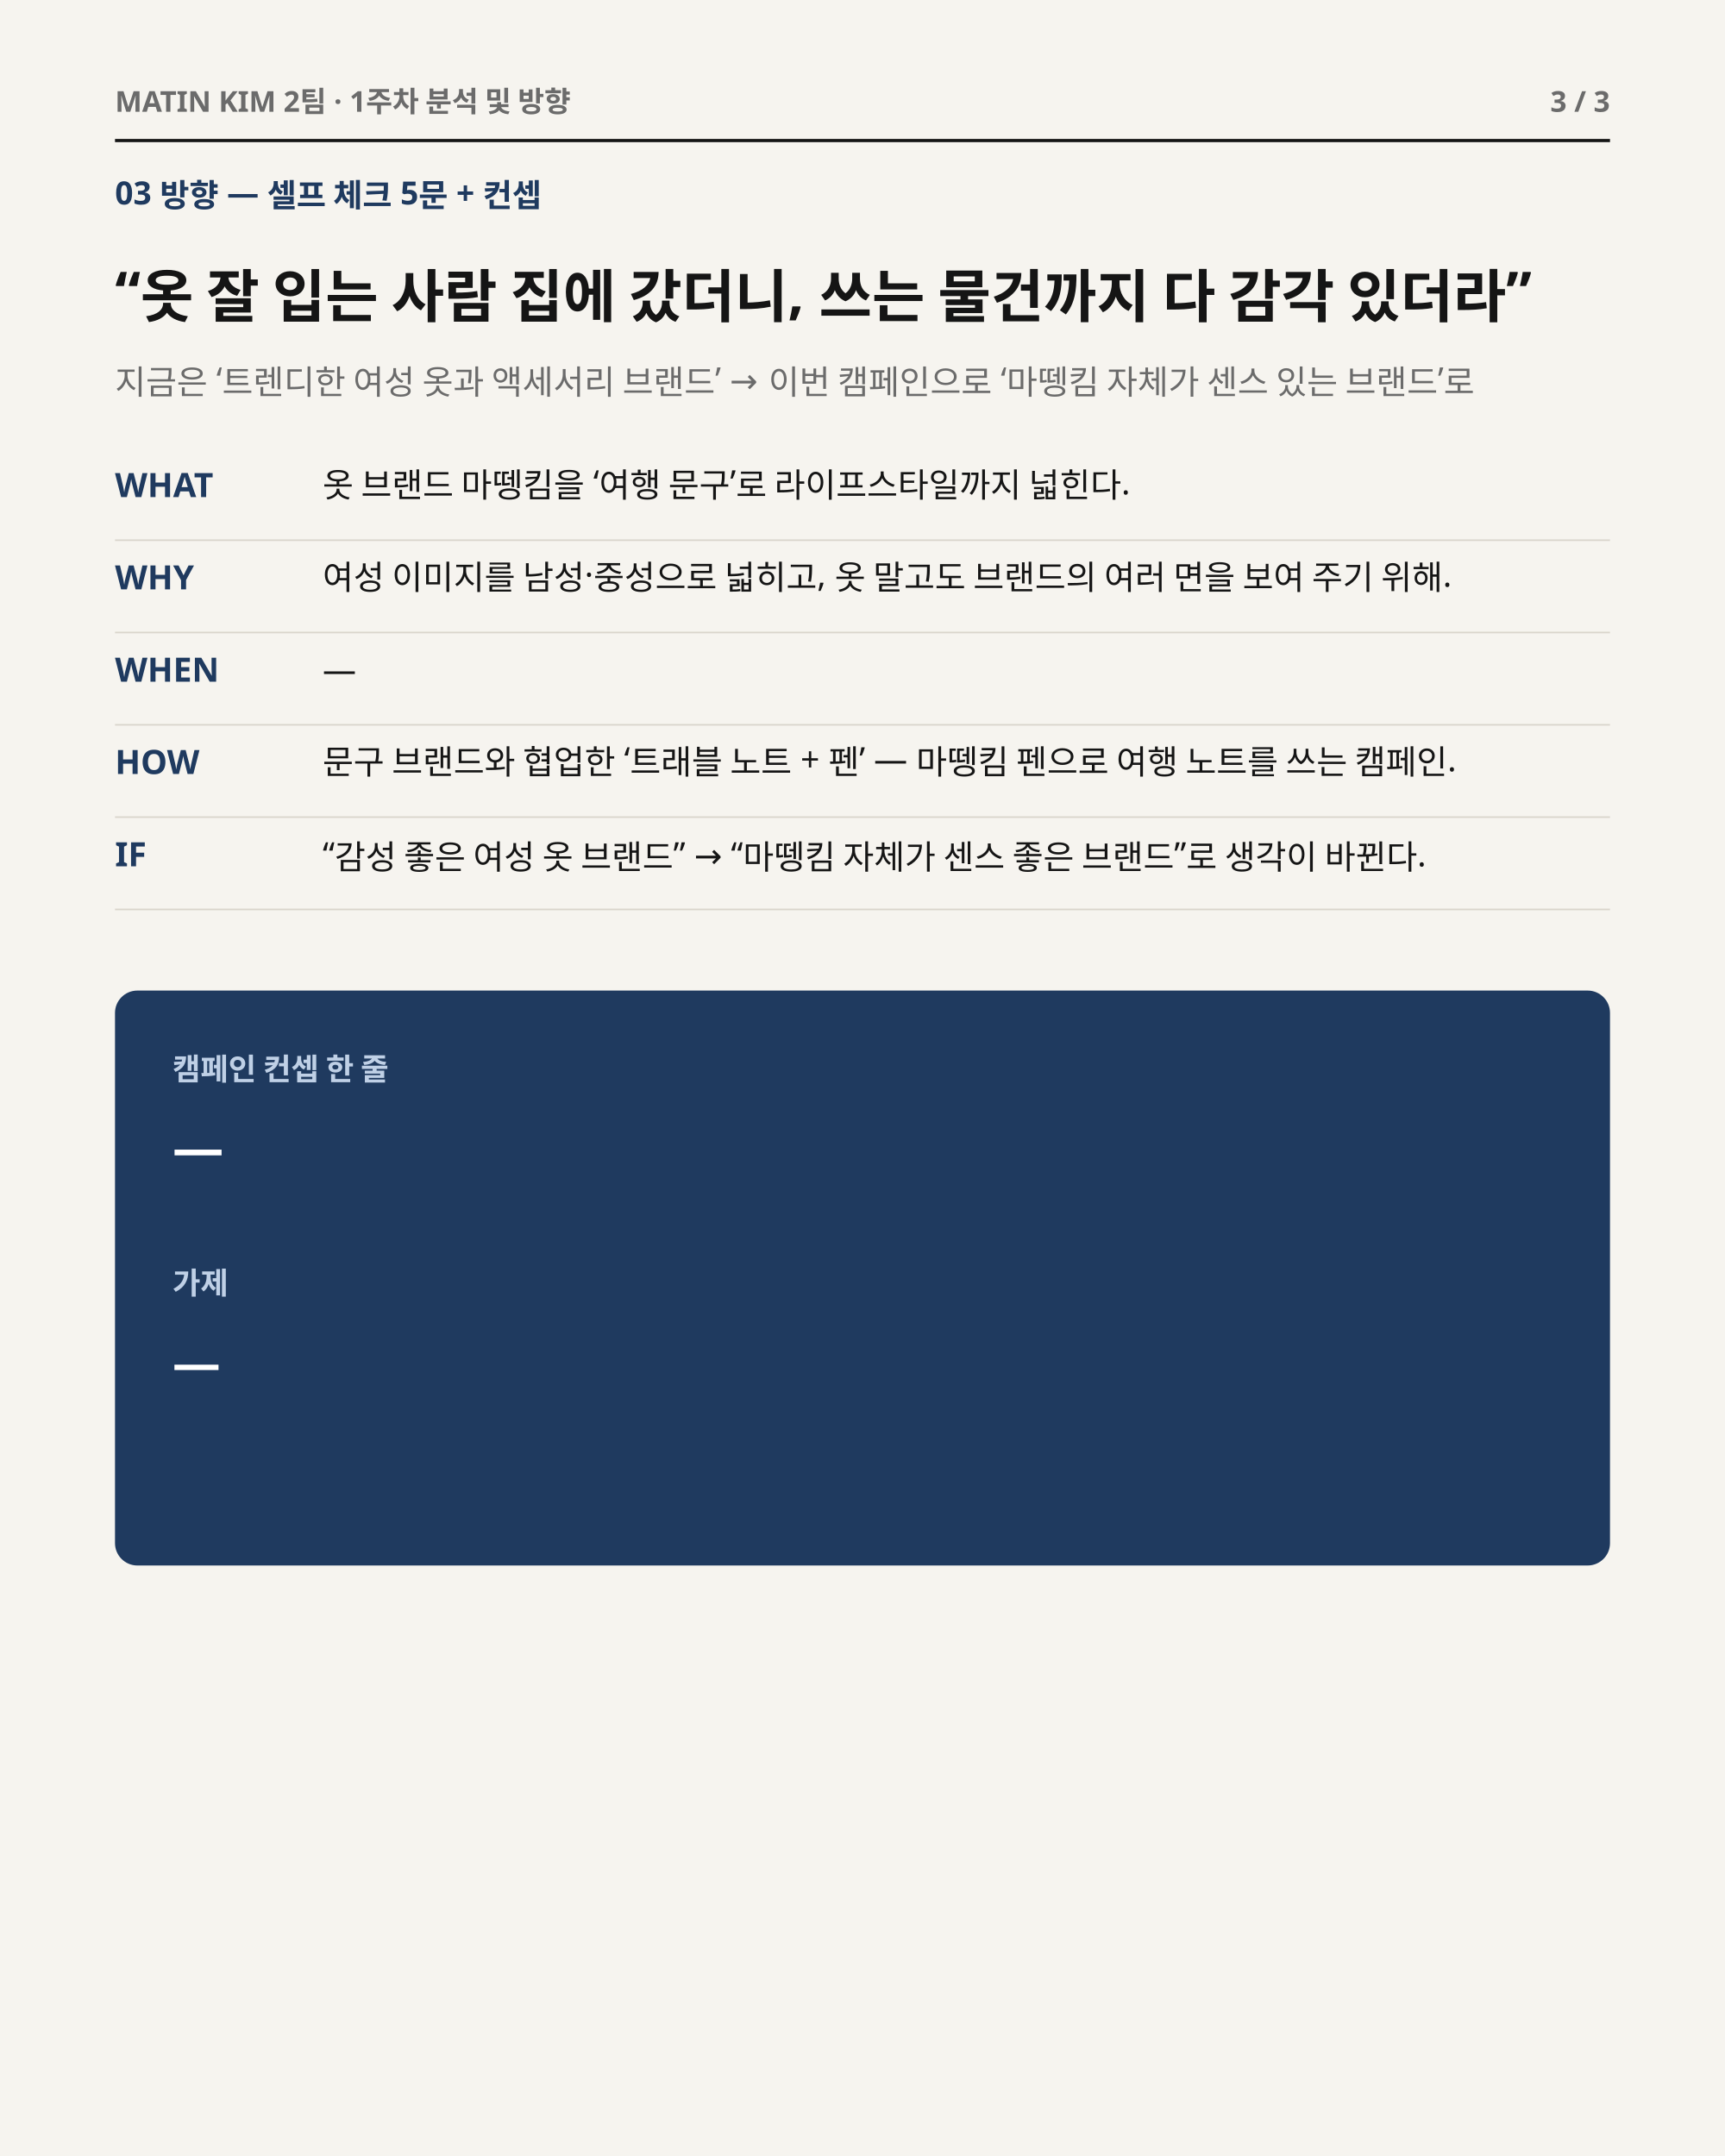
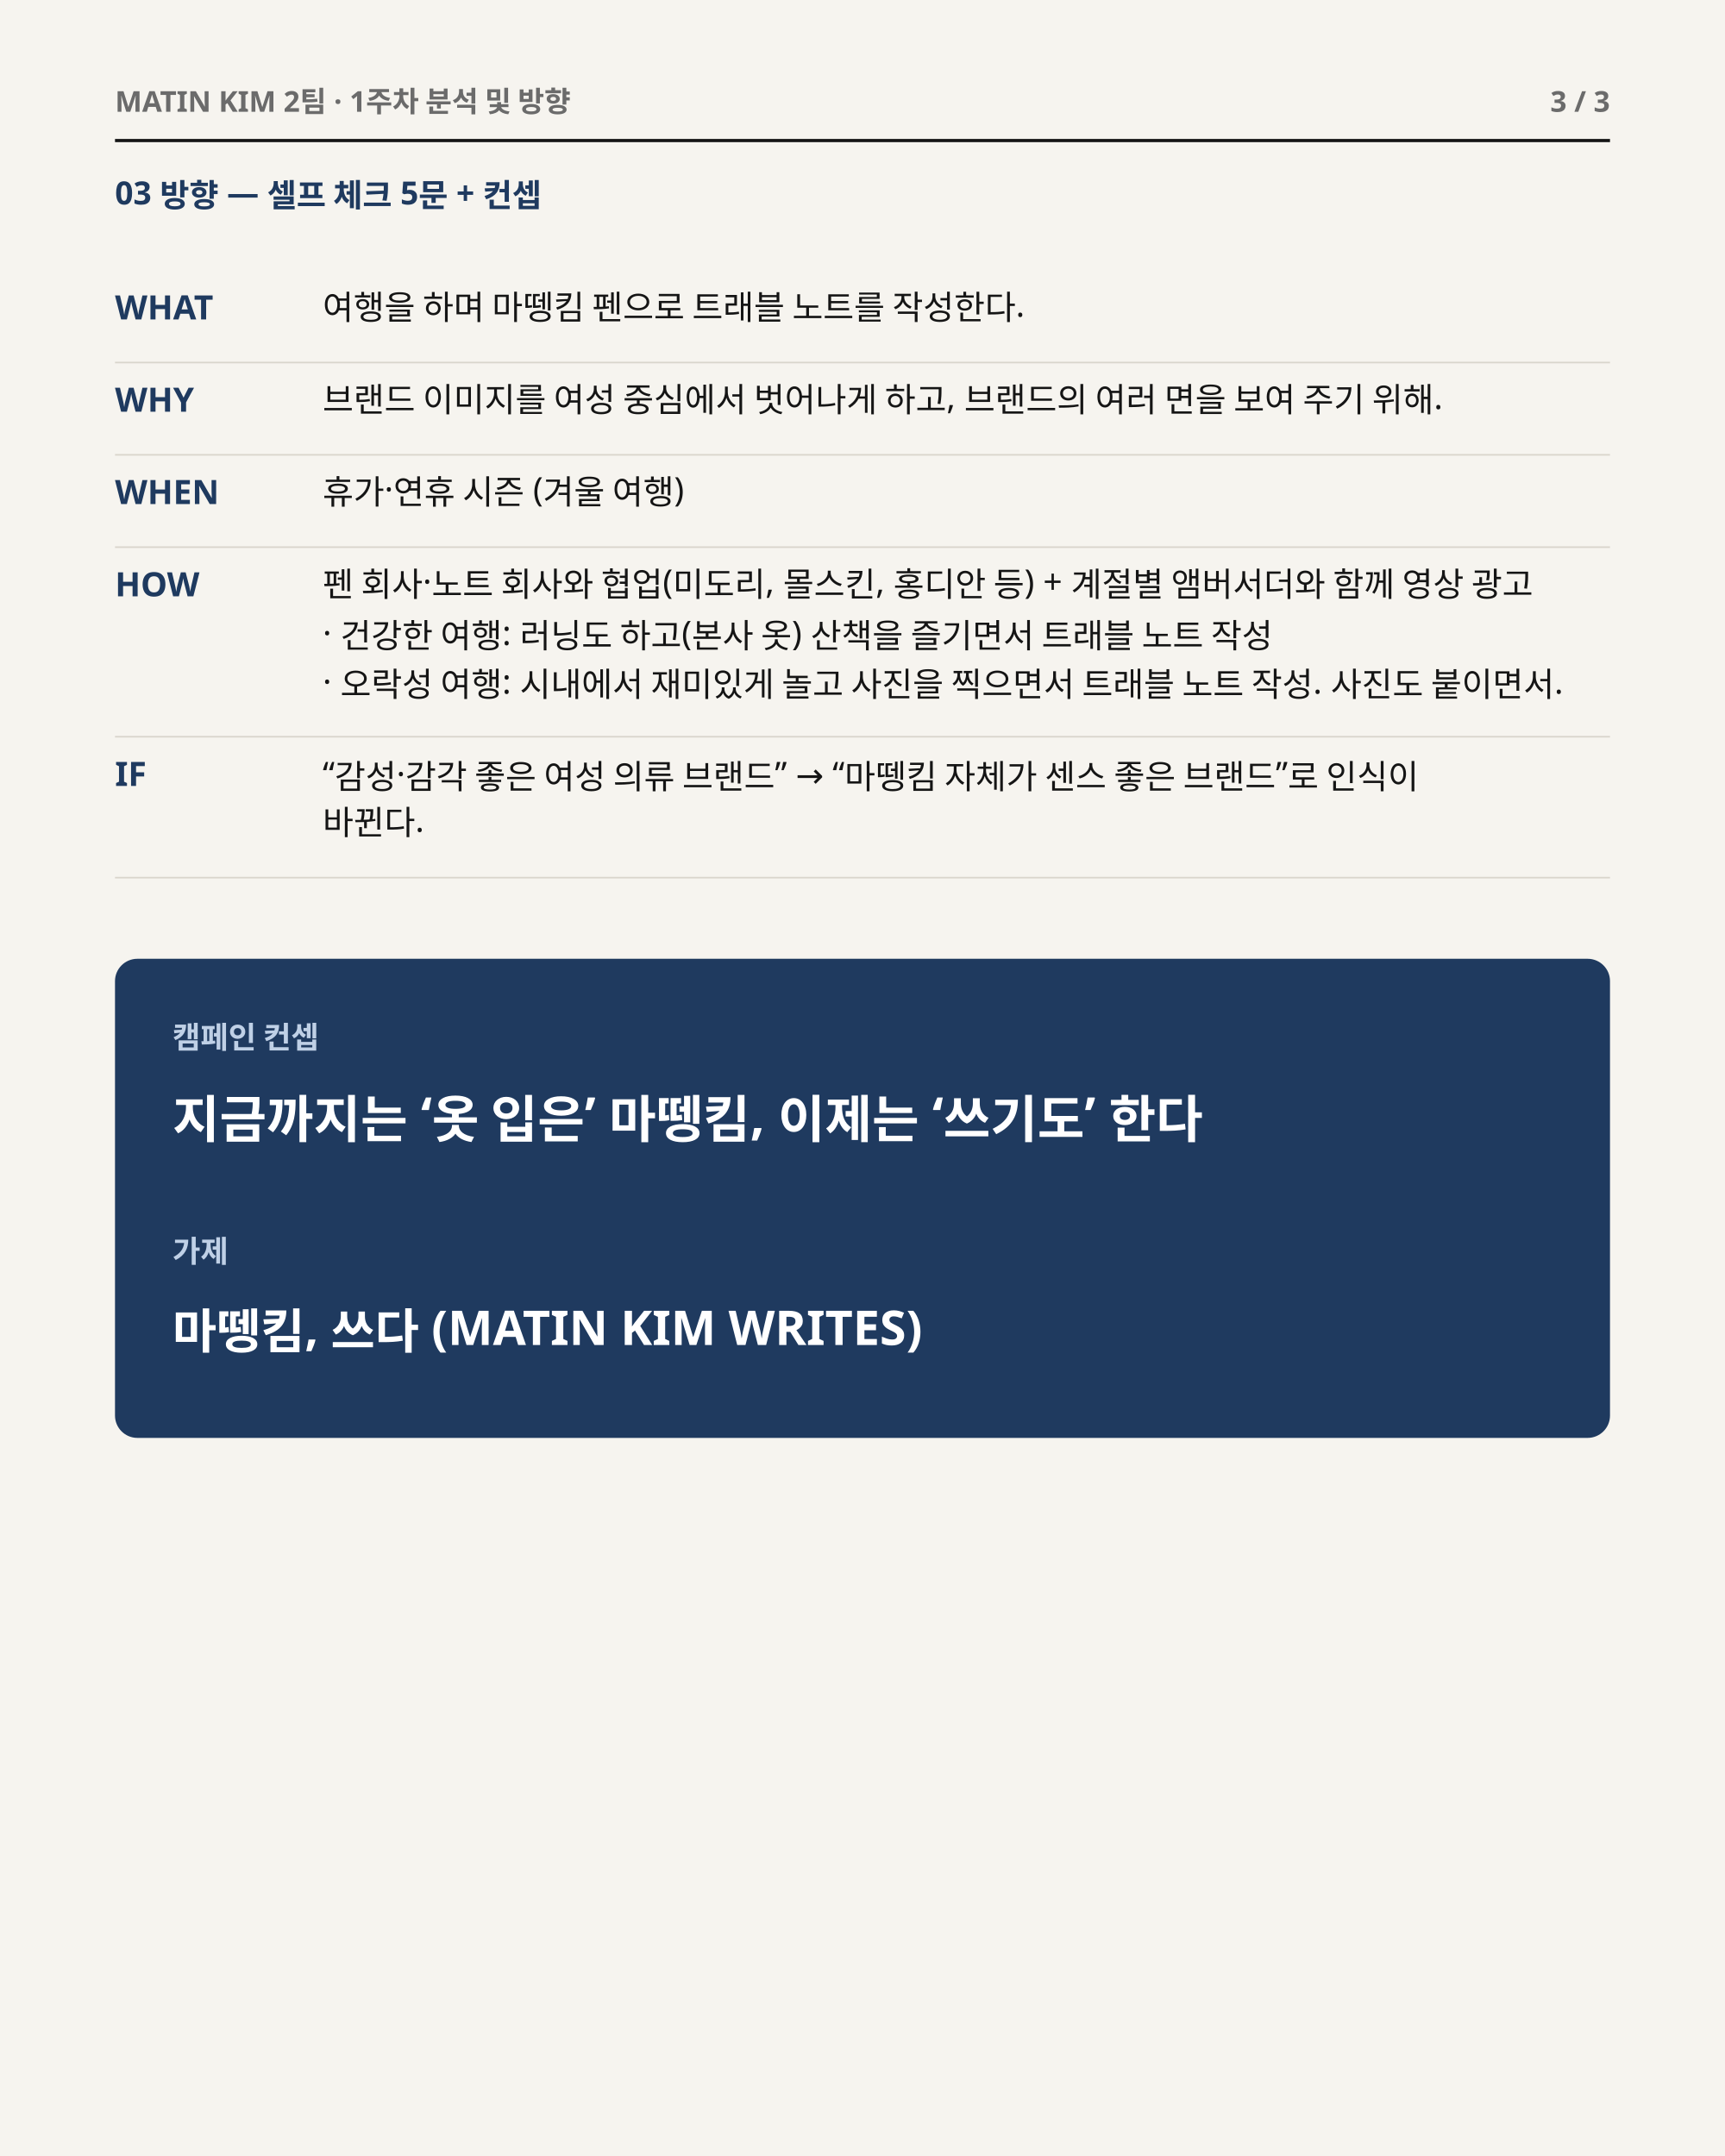
<svg xmlns="http://www.w3.org/2000/svg" width="1080" height="1350" viewBox="0 0 1080 1350">
  <rect width="1080" height="1350" fill="#F6F4EF" />
  <text x="72" y="70" font-family="Pretendard, 'Noto Sans KR', sans-serif" font-size="18" font-weight="600" fill="#6B6B6B" text-anchor="start">MATIN KIM 2팀 · 1주차 분석 및 방향</text>
  <text x="1008" y="70" font-family="Pretendard, 'Noto Sans KR', sans-serif" font-size="18" font-weight="600" fill="#6B6B6B" text-anchor="end">3 / 3</text>
  <line x1="72" y1="88" x2="1008" y2="88" stroke="#151515" stroke-width="2" />
  <text x="72" y="128" font-family="Pretendard, 'Noto Sans KR', sans-serif" font-size="20" font-weight="700" fill="#1F3A5F" text-anchor="start">03  방향 — 셀프 체크 5문 + 컨셉</text>
-   <text x="72" y="196" font-family="Pretendard, 'Noto Sans KR', sans-serif" font-size="36" font-weight="800" fill="#151515" text-anchor="start">“옷 잘 입는 사람 집에 갔더니, 쓰는 물건까지 다 감각 있더라”</text>
-   <text x="72" y="246.8" font-family="Pretendard, 'Noto Sans KR', sans-serif" font-size="21" font-weight="500" fill="#6B6B6B" text-anchor="start">지금은 ‘트렌디한 여성 옷과 액세서리 브랜드’ → 이번 캠페인으로 ‘마뗑킴 자체가 센스 있는 브랜드’로</text>
-   <text x="72" y="311.25" font-family="Pretendard, 'Noto Sans KR', sans-serif" font-size="21" font-weight="700" fill="#1F3A5F" text-anchor="start">WHAT</text>
-   <text x="202" y="311.25" font-family="Pretendard, 'Noto Sans KR', sans-serif" font-size="21" font-weight="400" fill="#151515" text-anchor="start">옷 브랜드 마뗑킴을 ‘여행 문구’로 라이프스타일까지 넓힌다.</text>
-   <line x1="72" y1="338.25" x2="1008" y2="338.25" stroke="#D9D5CC" stroke-width="1" />
-   <text x="72" y="369.05" font-family="Pretendard, 'Noto Sans KR', sans-serif" font-size="21" font-weight="700" fill="#1F3A5F" text-anchor="start">WHY</text>
-   <text x="202" y="369.05" font-family="Pretendard, 'Noto Sans KR', sans-serif" font-size="21" font-weight="400" fill="#151515" text-anchor="start">여성 이미지를 남성·중성으로 넓히고, 옷 말고도 브랜드의 여러 면을 보여 주기 위해.</text>
-   <line x1="72" y1="396.05" x2="1008" y2="396.05" stroke="#D9D5CC" stroke-width="1" />
-   <text x="72" y="426.85" font-family="Pretendard, 'Noto Sans KR', sans-serif" font-size="21" font-weight="700" fill="#1F3A5F" text-anchor="start">WHEN</text>
-   <text x="202" y="426.85" font-family="Pretendard, 'Noto Sans KR', sans-serif" font-size="21" font-weight="400" fill="#151515" text-anchor="start">—</text>
-   <line x1="72" y1="453.85" x2="1008" y2="453.85" stroke="#D9D5CC" stroke-width="1" />
-   <text x="72" y="484.65" font-family="Pretendard, 'Noto Sans KR', sans-serif" font-size="21" font-weight="700" fill="#1F3A5F" text-anchor="start">HOW</text>
-   <text x="202" y="484.65" font-family="Pretendard, 'Noto Sans KR', sans-serif" font-size="21" font-weight="400" fill="#151515" text-anchor="start">문구 브랜드와 협업한 ‘트래블 노트 + 펜’ — 마뗑킴 펜으로 여행 노트를 쓰는 캠페인.</text>
-   <line x1="72" y1="511.65" x2="1008" y2="511.65" stroke="#D9D5CC" stroke-width="1" />
-   <text x="72" y="542.45" font-family="Pretendard, 'Noto Sans KR', sans-serif" font-size="21" font-weight="700" fill="#1F3A5F" text-anchor="start">IF</text>
-   <text x="202" y="542.45" font-family="Pretendard, 'Noto Sans KR', sans-serif" font-size="21" font-weight="400" fill="#151515" text-anchor="start">“감성 좋은 여성 옷 브랜드” → “마뗑킴 자체가 센스 좋은 브랜드”로 생각이 바뀐다.</text>
-   <line x1="72" y1="569.45" x2="1008" y2="569.45" stroke="#D9D5CC" stroke-width="1" />
-   <rect x="72" y="620.25" width="936" height="360" rx="14" fill="#1F3A5F" />
-   <text x="108" y="676.25" font-family="Pretendard, 'Noto Sans KR', sans-serif" font-size="19" font-weight="700" fill="#BFD0E6" text-anchor="start">캠페인 컨셉 한 줄</text>
-   <text x="108" y="730.25" font-family="Pretendard, 'Noto Sans KR', sans-serif" font-size="32" font-weight="800" fill="#FFFFFF" text-anchor="start">—</text>
-   <text x="108" y="810.25" font-family="Pretendard, 'Noto Sans KR', sans-serif" font-size="19" font-weight="700" fill="#BFD0E6" text-anchor="start">가제</text>
-   <text x="108" y="864.25" font-family="Pretendard, 'Noto Sans KR', sans-serif" font-size="30" font-weight="800" fill="#FFFFFF" text-anchor="start">—</text>
+   <text x="72" y="200" font-family="Pretendard, 'Noto Sans KR', sans-serif" font-size="21" font-weight="700" fill="#1F3A5F" text-anchor="start">WHAT</text>
+   <text x="202" y="200" font-family="Pretendard, 'Noto Sans KR', sans-serif" font-size="21" font-weight="400" fill="#151515" text-anchor="start">여행을 하며 마뗑킴 펜으로 트래블 노트를 작성한다.</text>
+   <line x1="72" y1="227.0" x2="1008" y2="227.0" stroke="#D9D5CC" stroke-width="1" />
+   <text x="72" y="257.8" font-family="Pretendard, 'Noto Sans KR', sans-serif" font-size="21" font-weight="700" fill="#1F3A5F" text-anchor="start">WHY</text>
+   <text x="202" y="257.8" font-family="Pretendard, 'Noto Sans KR', sans-serif" font-size="21" font-weight="400" fill="#151515" text-anchor="start">브랜드 이미지를 여성 중심에서 벗어나게 하고, 브랜드의 여러 면을 보여 주기 위해.</text>
+   <line x1="72" y1="284.8" x2="1008" y2="284.8" stroke="#D9D5CC" stroke-width="1" />
+   <text x="72" y="315.6" font-family="Pretendard, 'Noto Sans KR', sans-serif" font-size="21" font-weight="700" fill="#1F3A5F" text-anchor="start">WHEN</text>
+   <text x="202" y="315.6" font-family="Pretendard, 'Noto Sans KR', sans-serif" font-size="21" font-weight="400" fill="#151515" text-anchor="start">휴가·연휴 시즌 (겨울 여행)</text>
+   <line x1="72" y1="342.6" x2="1008" y2="342.6" stroke="#D9D5CC" stroke-width="1" />
+   <text x="72" y="373.4" font-family="Pretendard, 'Noto Sans KR', sans-serif" font-size="21" font-weight="700" fill="#1F3A5F" text-anchor="start">HOW</text>
+   <text x="202" y="373.4" font-family="Pretendard, 'Noto Sans KR', sans-serif" font-size="21" font-weight="400" fill="#151515" text-anchor="start">펜 회사·노트 회사와 협업(미도리, 몰스킨, 홍디안 등) + 계절별 앰버서더와 함께 영상 광고</text>
+   <text x="202" y="403.85" font-family="Pretendard, 'Noto Sans KR', sans-serif" font-size="21" font-weight="400" fill="#151515" text-anchor="start">· 건강한 여행: 러닝도 하고(본사 옷) 산책을 즐기면서 트래블 노트 작성</text>
+   <text x="202" y="434.3" font-family="Pretendard, 'Noto Sans KR', sans-serif" font-size="21" font-weight="400" fill="#151515" text-anchor="start">· 오락성 여행: 시내에서 재미있게 놀고 사진을 찍으면서 트래블 노트 작성. 사진도 붙이면서.</text>
+   <line x1="72" y1="461.3" x2="1008" y2="461.3" stroke="#D9D5CC" stroke-width="1" />
+   <text x="72" y="492.1" font-family="Pretendard, 'Noto Sans KR', sans-serif" font-size="21" font-weight="700" fill="#1F3A5F" text-anchor="start">IF</text>
+   <text x="202" y="492.1" font-family="Pretendard, 'Noto Sans KR', sans-serif" font-size="21" font-weight="400" fill="#151515" text-anchor="start">“감성·감각 좋은 여성 의류 브랜드” → “마뗑킴 자체가 센스 좋은 브랜드”로 인식이</text>
+   <text x="202" y="522.55" font-family="Pretendard, 'Noto Sans KR', sans-serif" font-size="21" font-weight="400" fill="#151515" text-anchor="start">바뀐다.</text>
+   <line x1="72" y1="549.55" x2="1008" y2="549.55" stroke="#D9D5CC" stroke-width="1" />
+   <rect x="72" y="600.35" width="936" height="300" rx="14" fill="#1F3A5F" />
+   <text x="108" y="656.35" font-family="Pretendard, 'Noto Sans KR', sans-serif" font-size="19" font-weight="700" fill="#BFD0E6" text-anchor="start">캠페인 컨셉</text>
+   <text x="108" y="712.35" font-family="Pretendard, 'Noto Sans KR', sans-serif" font-size="32" font-weight="800" fill="#FFFFFF" text-anchor="start">지금까지는 ‘옷 입은’ 마뗑킴, 이제는 ‘쓰기도’ 한다</text>
+   <text x="108" y="790.35" font-family="Pretendard, 'Noto Sans KR', sans-serif" font-size="19" font-weight="700" fill="#BFD0E6" text-anchor="start">가제</text>
+   <text x="108" y="844.35" font-family="Pretendard, 'Noto Sans KR', sans-serif" font-size="30" font-weight="800" fill="#FFFFFF" text-anchor="start">마뗑킴, 쓰다  (MATIN KIM WRITES)</text>
</svg>
